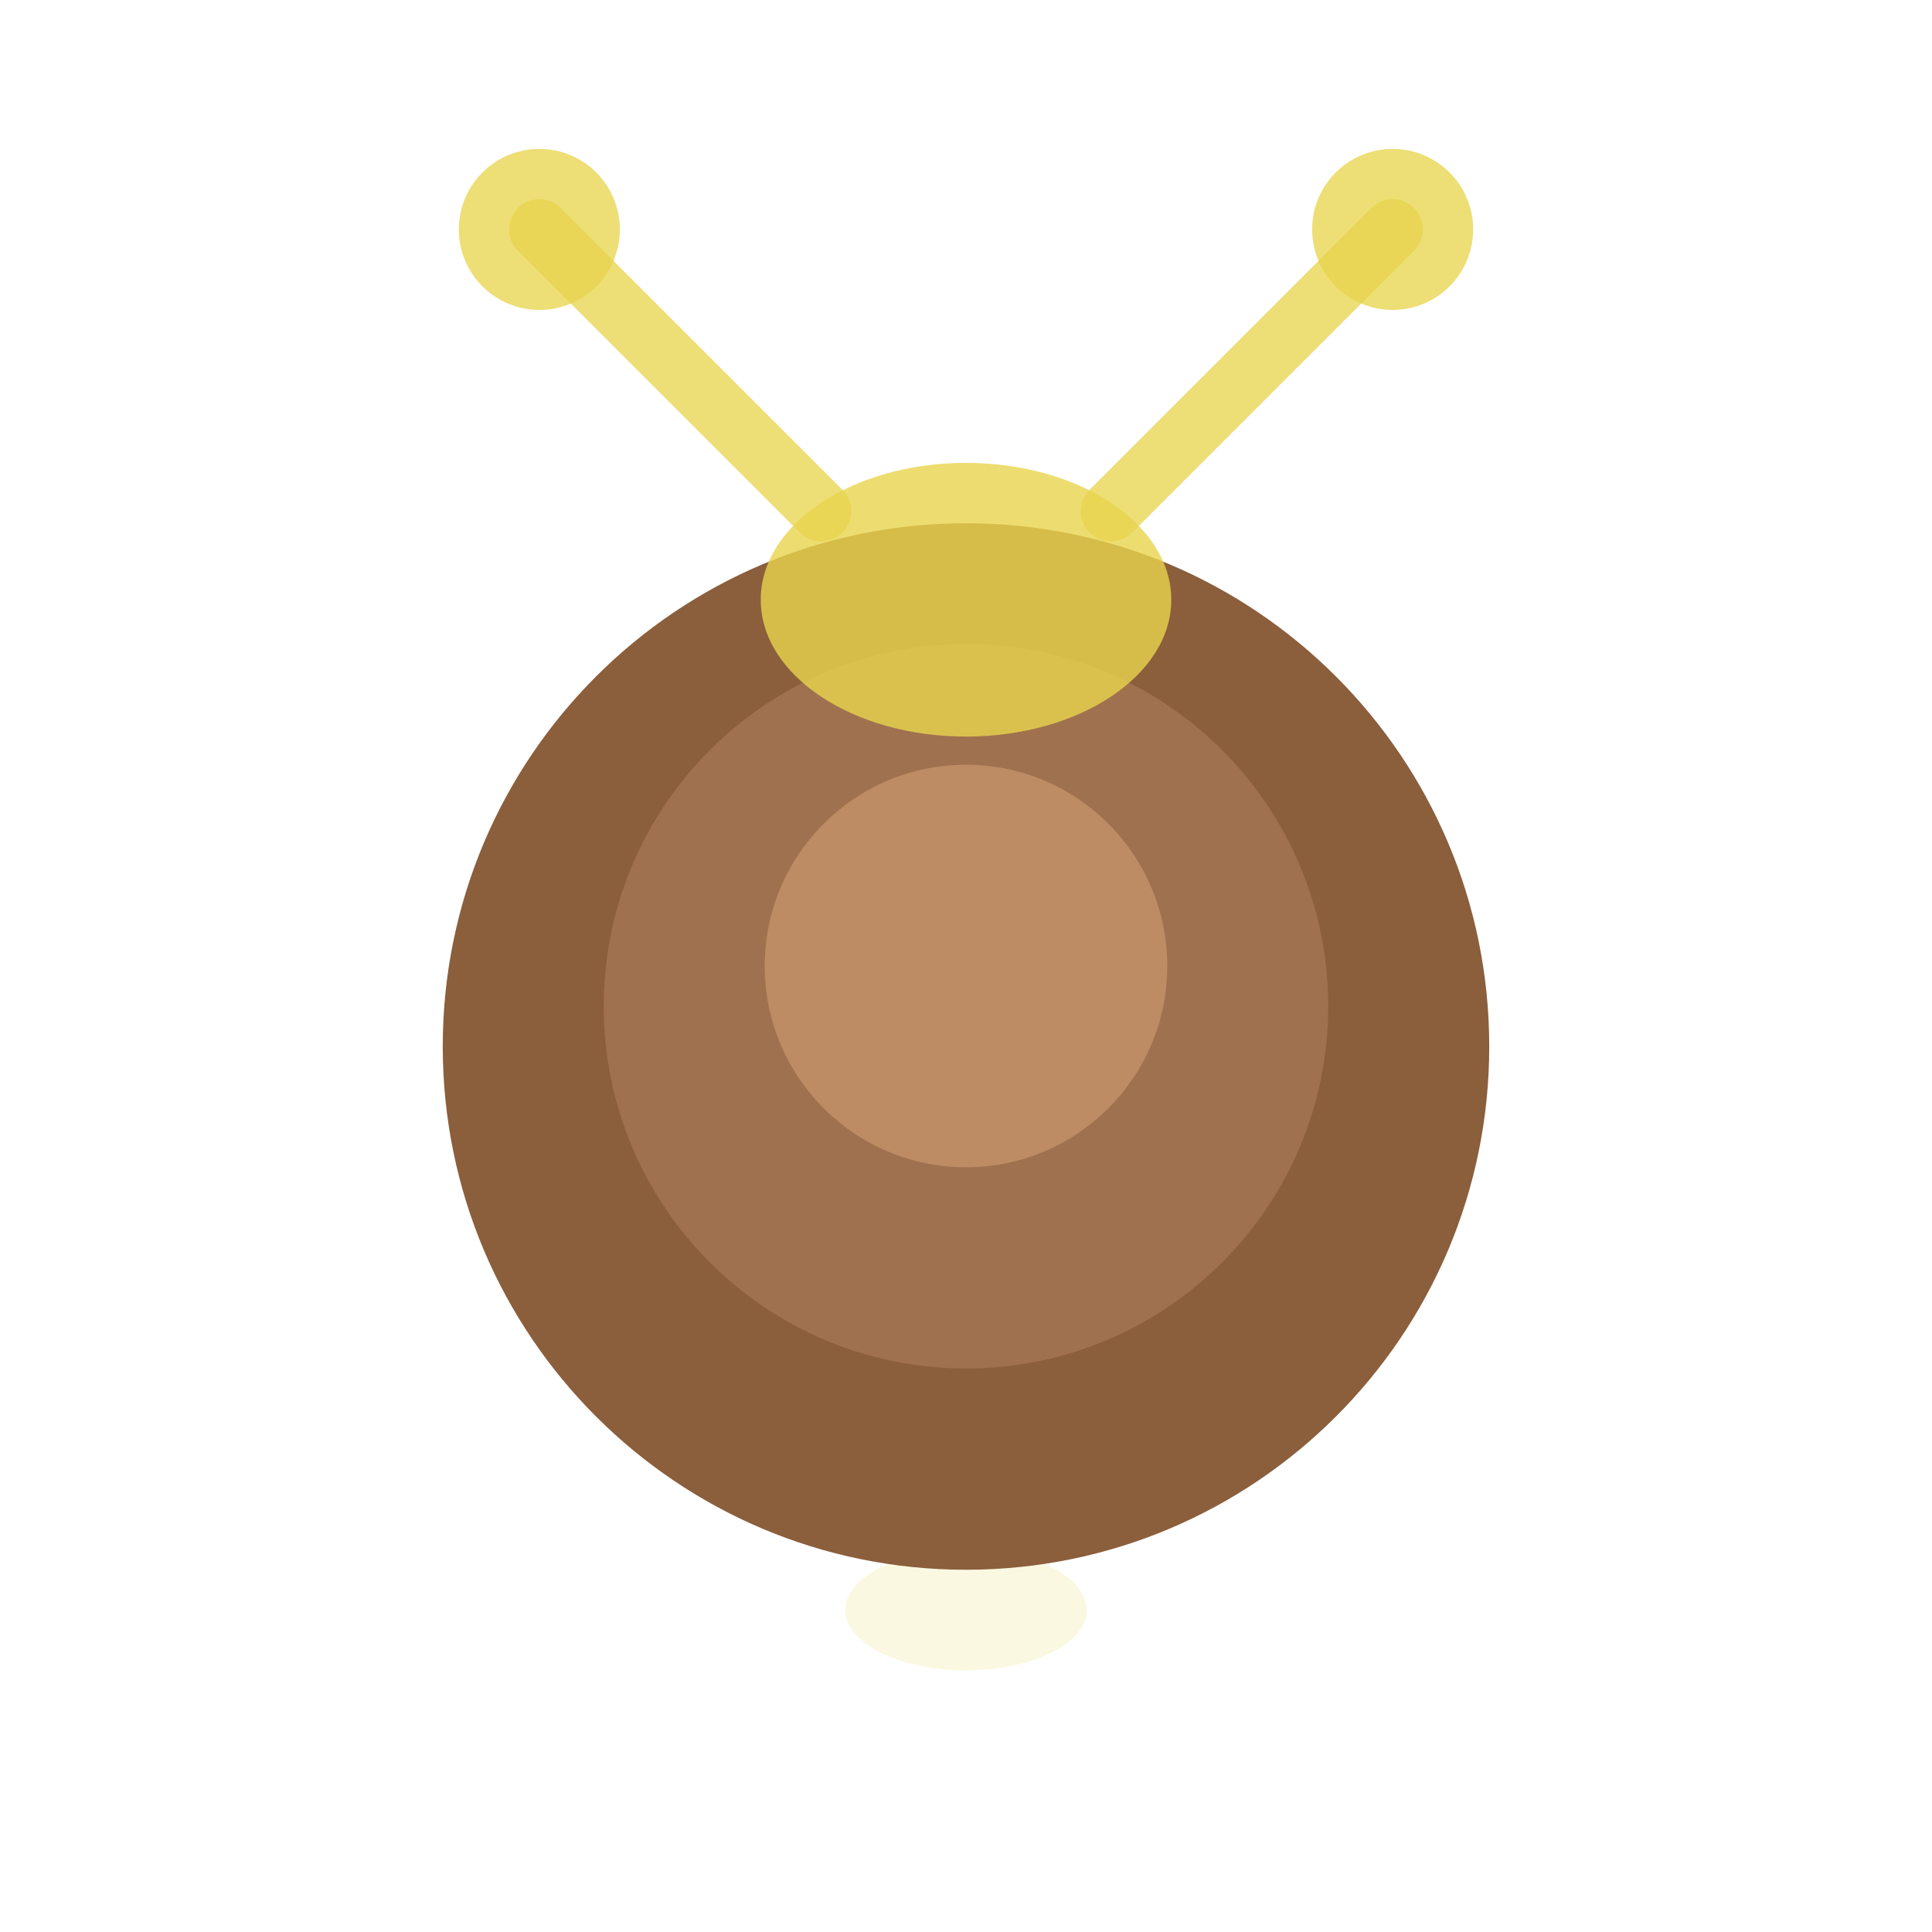
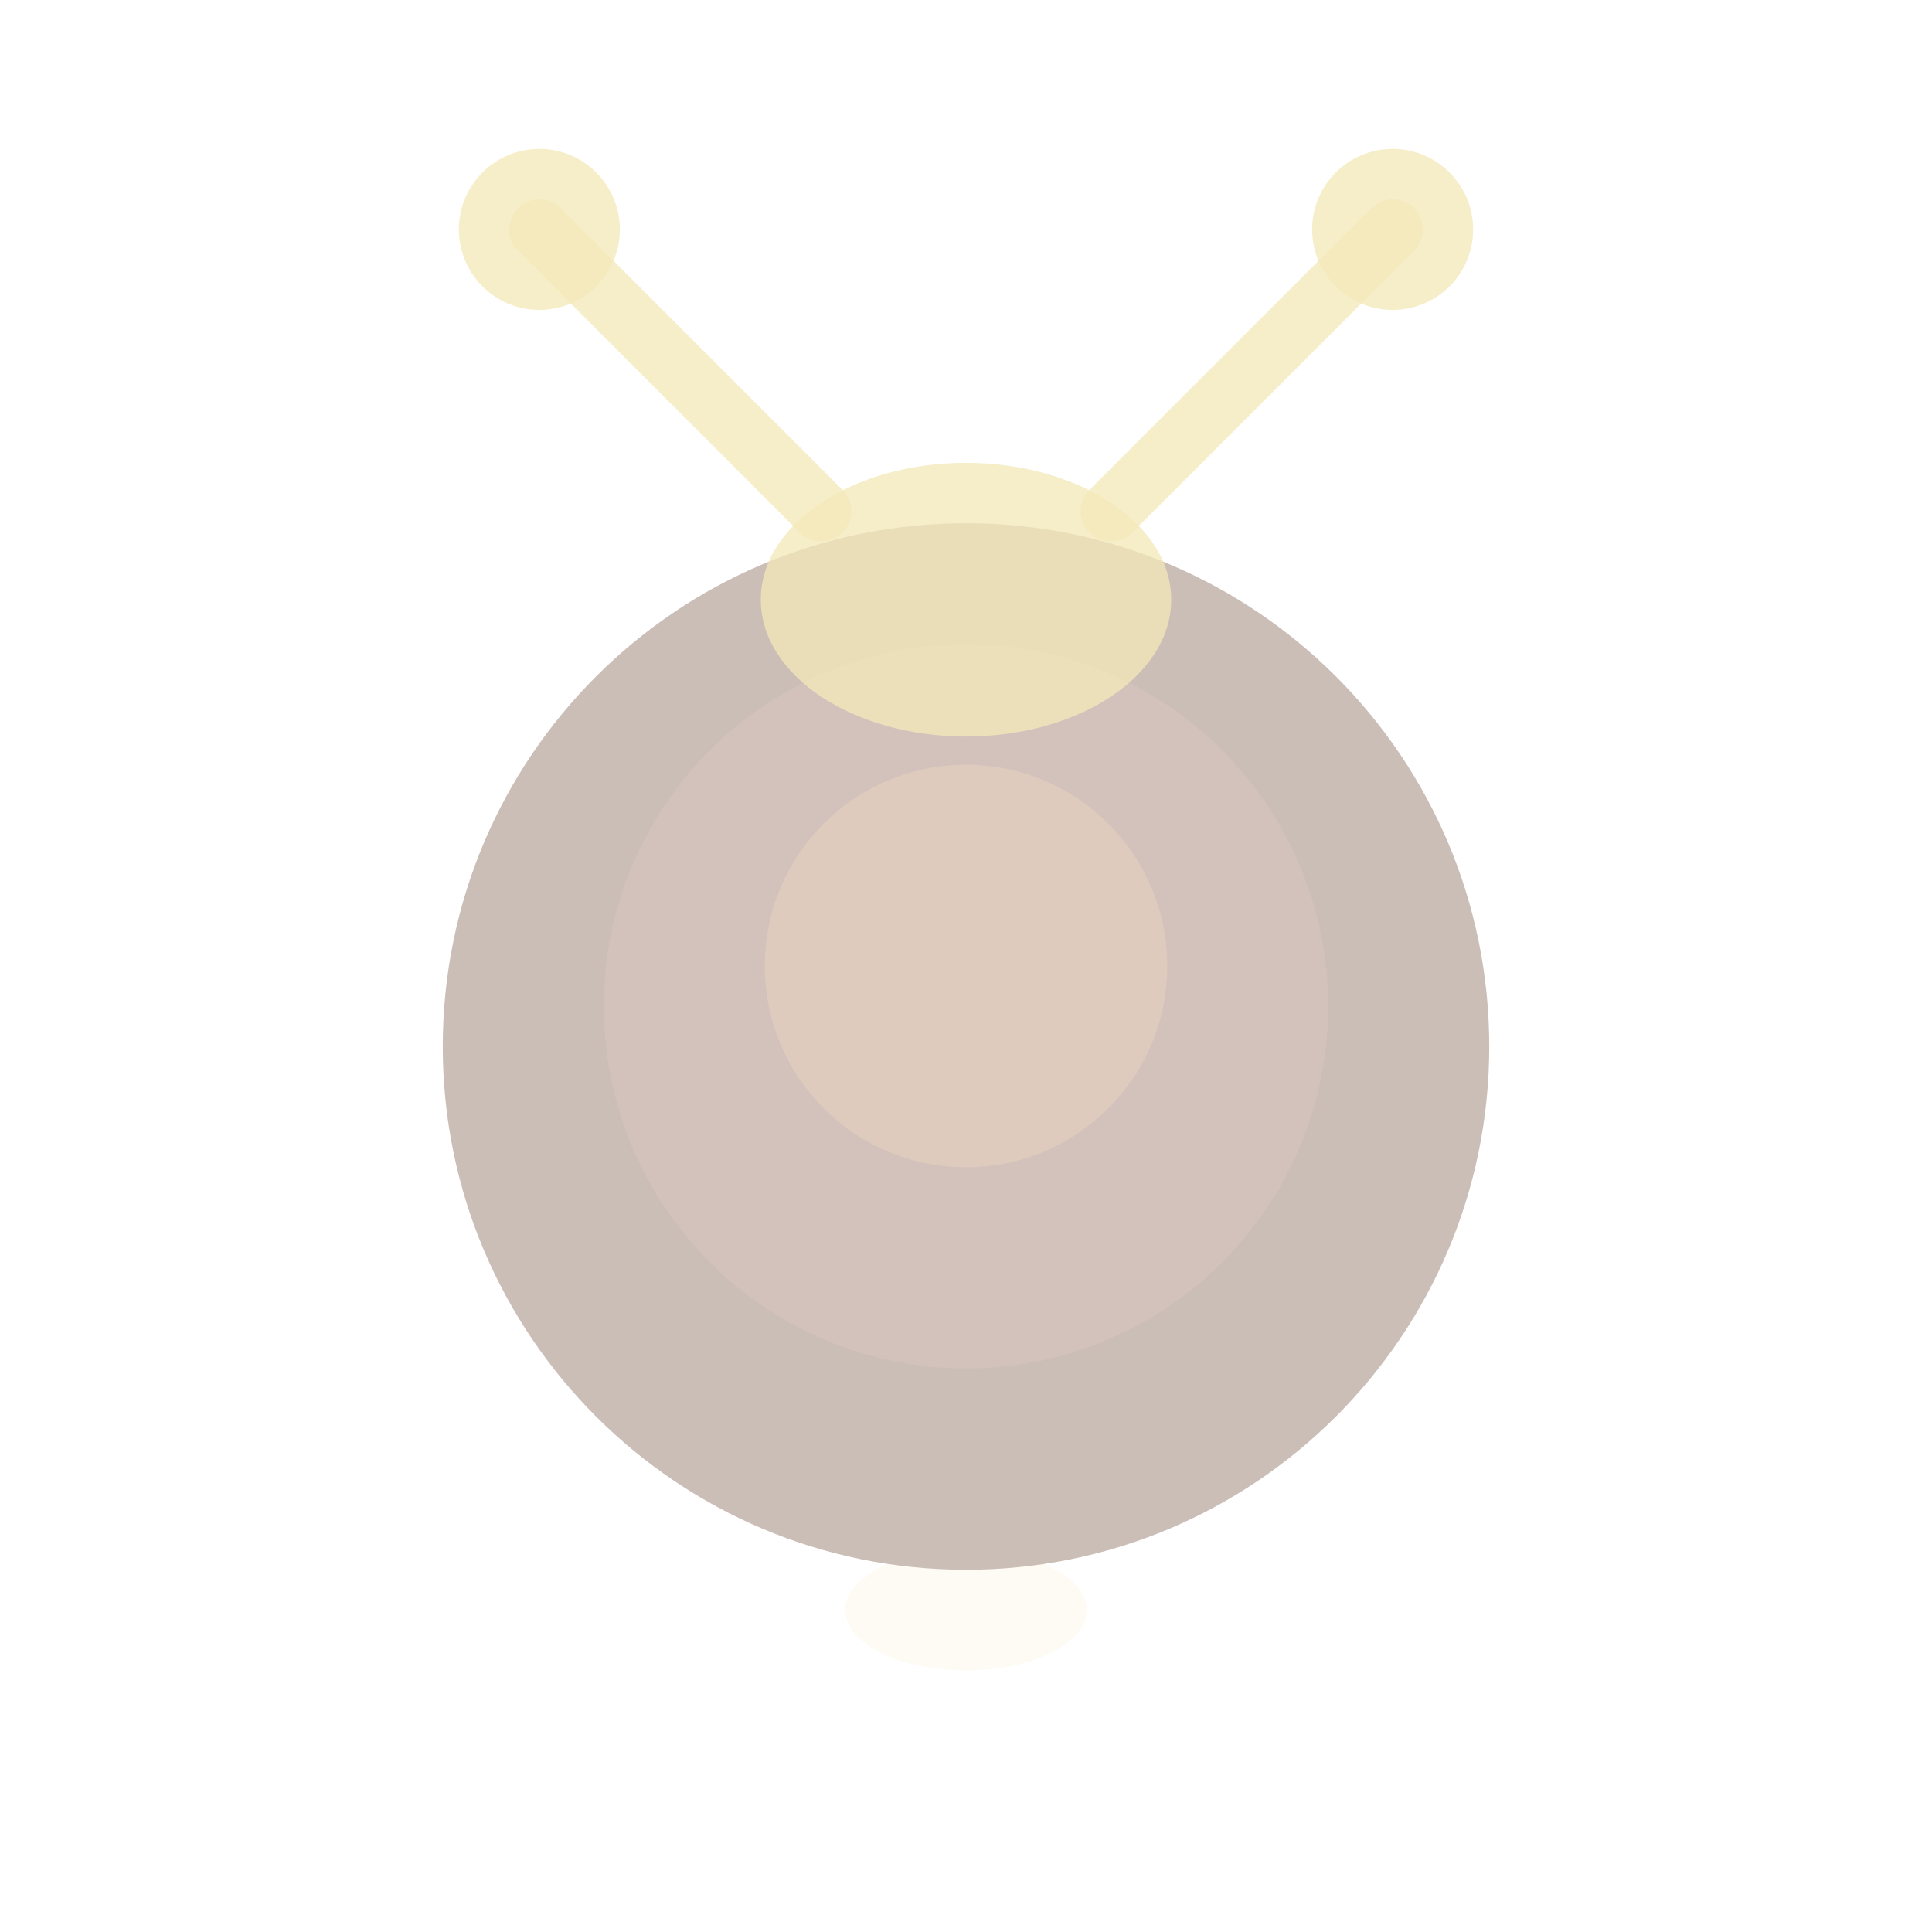
<svg xmlns="http://www.w3.org/2000/svg" viewBox="0 0 48 48" width="48" height="48">
-   <ellipse cx="24" cy="40" rx="3" ry="1.5" fill="#E8D44D" opacity="0.17" />
-   <circle cx="24" cy="26" r="13" fill="#8B5E3C" />
-   <circle cx="24" cy="25" r="9" fill="#A0714F" />
-   <circle cx="24" cy="24" r="5" fill="#BD8C64" />
-   <ellipse cx="24" cy="14.9" rx="5.1" ry="3.4" fill="#E8D44D" opacity="0.80" />
-   <line x1="20.4" y1="12.7" x2="13.4" y2="5.7" stroke="#E8D44D" stroke-width="1.5" stroke-linecap="round" opacity="0.77" />
-   <circle cx="13.4" cy="5.7" r="2" fill="#E8D44D" opacity="0.77" />
-   <line x1="27.6" y1="12.7" x2="34.6" y2="5.7" stroke="#E8D44D" stroke-width="1.5" stroke-linecap="round" opacity="0.77" />
-   <circle cx="34.6" cy="5.7" r="2" fill="#E8D44D" opacity="0.77" />
+   <filter id="t">
+     <feColorMatrix type="matrix" values="0.55 0 0 0 0.45  0 0.55 0 0 0.45  0 0 0.55 0 0.45  0 0 0 1 0" />
+   </filter>
+   <g filter="url(#t)">
+     <ellipse cx="24" cy="40" rx="3" ry="1.5" fill="#E8D44D" opacity="0.17" />
+     <circle cx="24" cy="26" r="13" fill="#8B5E3C" />
+     <circle cx="24" cy="25" r="9" fill="#A0714F" />
+     <circle cx="24" cy="24" r="5" fill="#BD8C64" />
+     <ellipse cx="24" cy="14.9" rx="5.1" ry="3.4" fill="#E8D44D" opacity="0.80" />
+     <line x1="20.4" y1="12.7" x2="13.4" y2="5.7" stroke="#E8D44D" stroke-width="1.5" stroke-linecap="round" opacity="0.77" />
+     <circle cx="13.4" cy="5.7" r="2" fill="#E8D44D" opacity="0.77" />
+     <line x1="27.6" y1="12.7" x2="34.6" y2="5.7" stroke="#E8D44D" stroke-width="1.5" stroke-linecap="round" opacity="0.77" />
+     <circle cx="34.6" cy="5.7" r="2" fill="#E8D44D" opacity="0.77" />
+   </g>
</svg>
